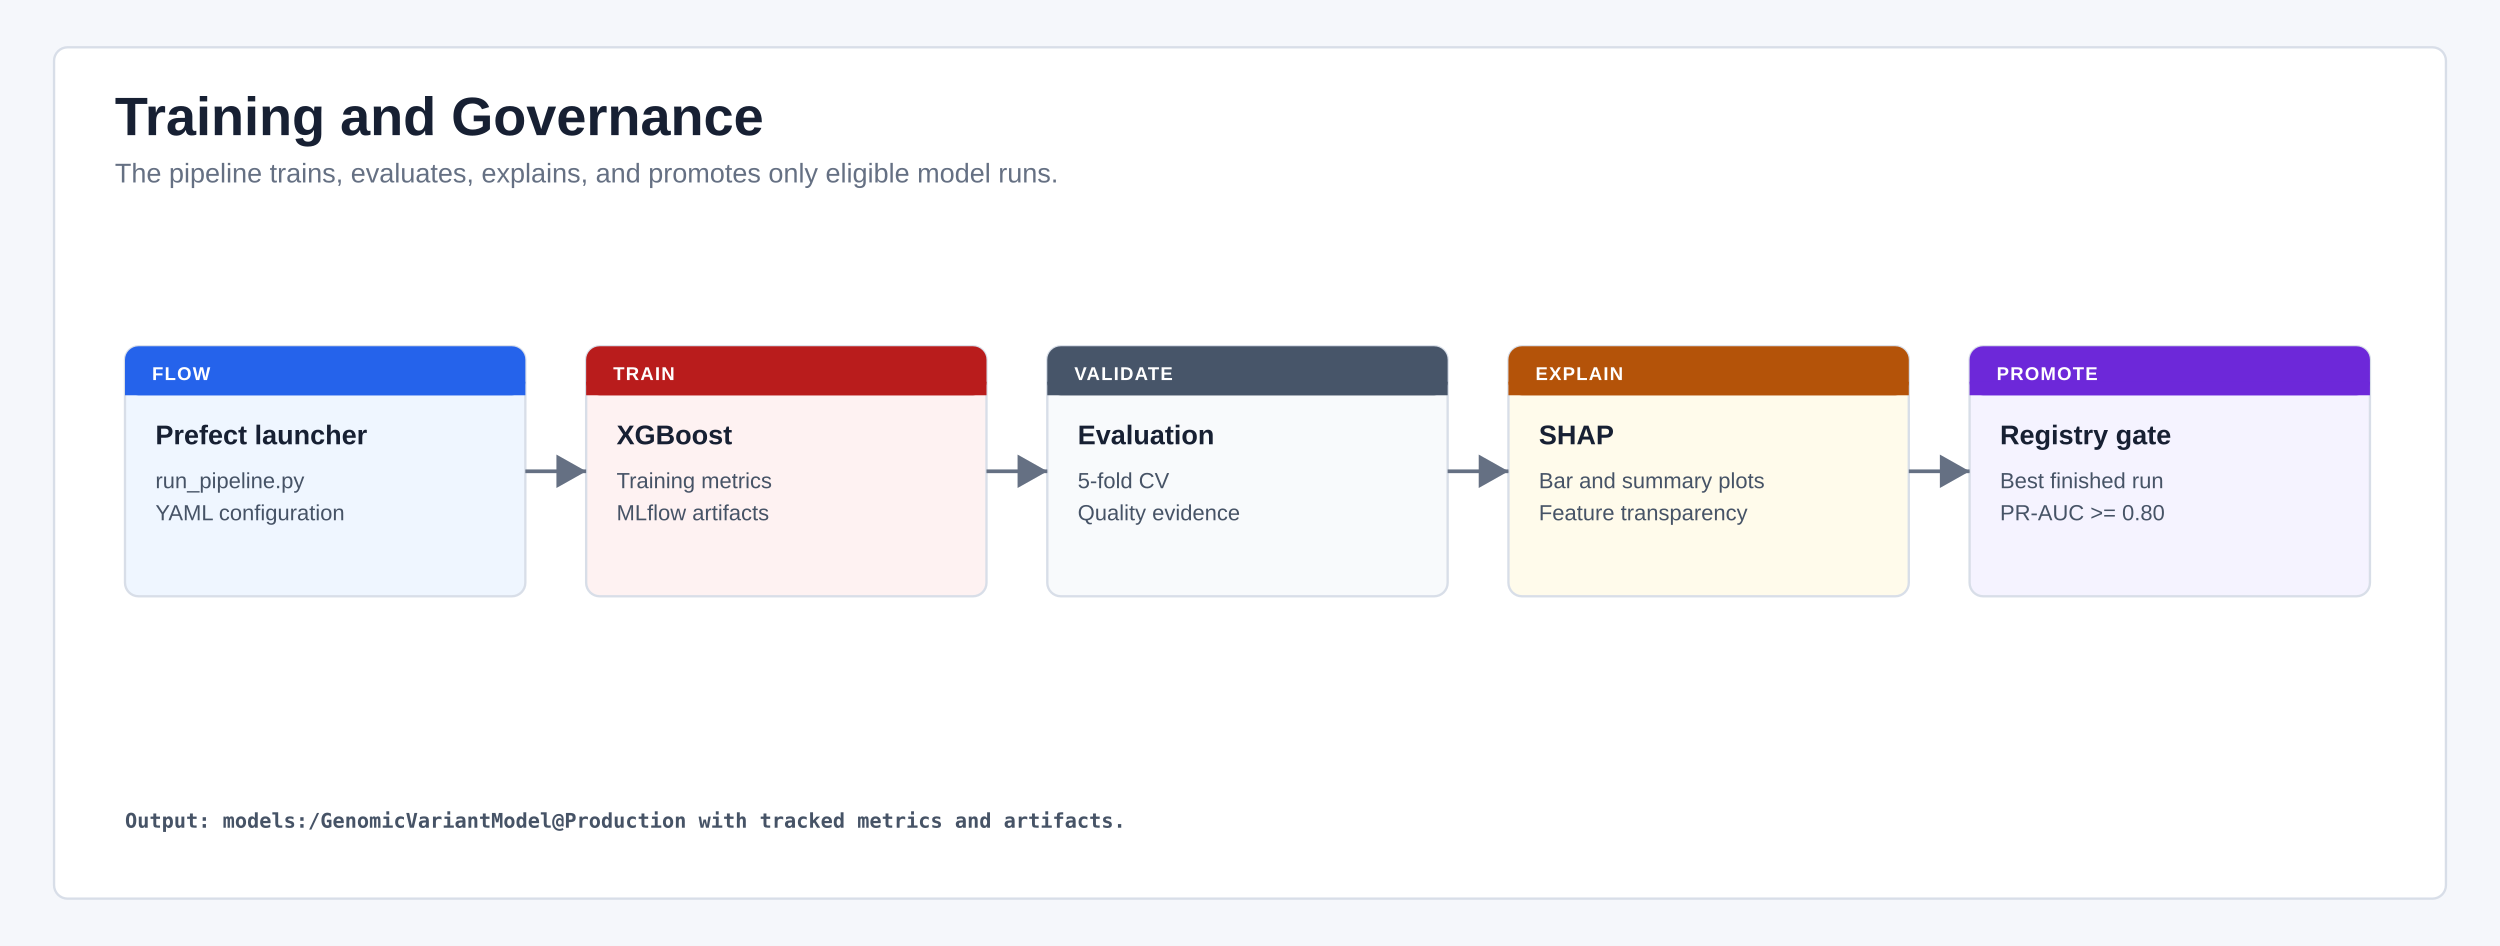
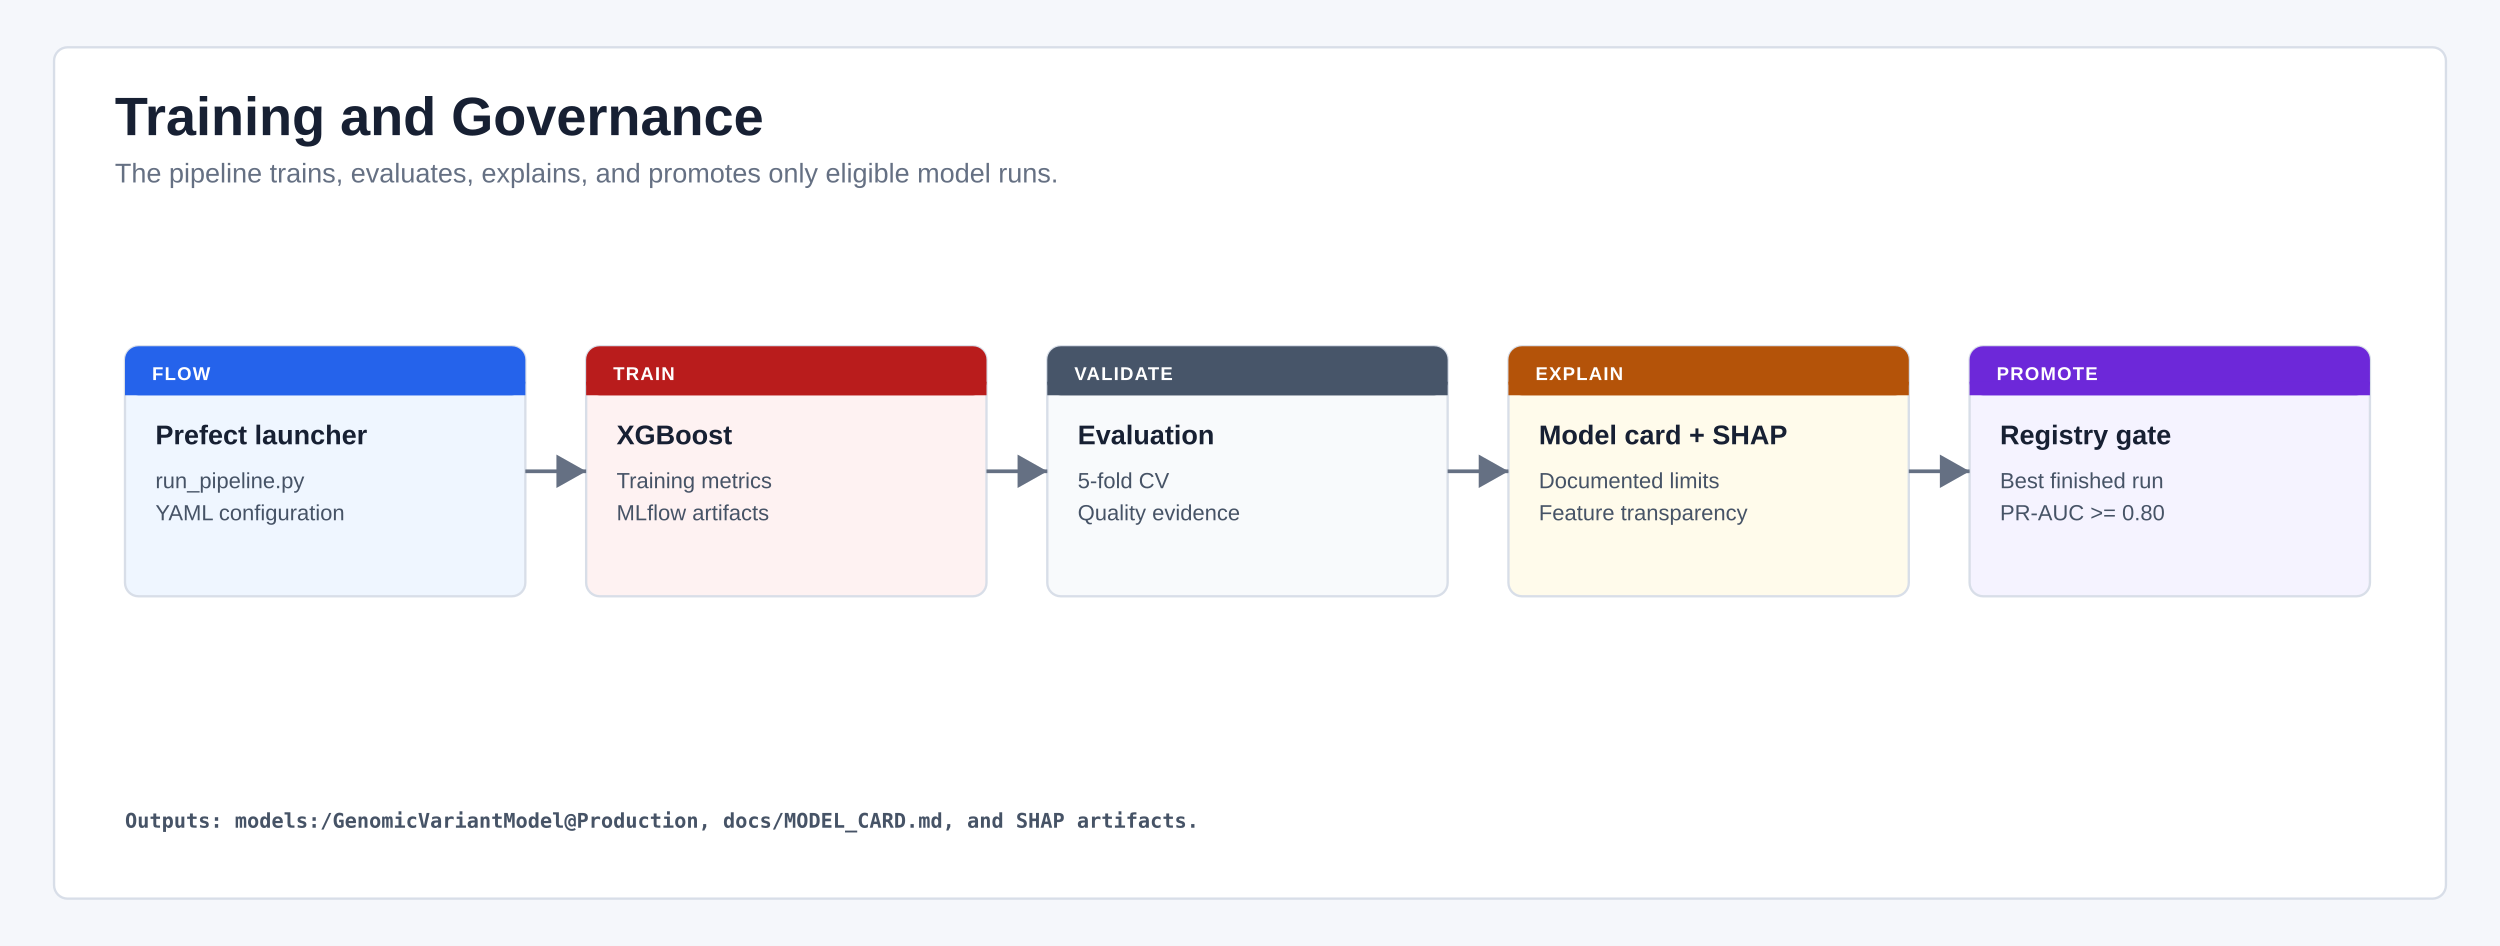
<svg xmlns="http://www.w3.org/2000/svg" width="1480" height="560" viewBox="0 0 1480 560" role="img" aria-labelledby="title desc">
  <defs>
    <style>
      .page { fill: #f5f7fb; }
      .panel { fill: #ffffff; stroke: #d8dee8; stroke-width: 1.4; }
      .title { font: 700 32px Arial, Helvetica, sans-serif; fill: #172033; }
      .subtitle { font: 400 16px Arial, Helvetica, sans-serif; fill: #657083; }
      .section { font: 700 15px Arial, Helvetica, sans-serif; fill: #172033; }
      .label { font: 700 11px Arial, Helvetica, sans-serif; fill: #ffffff; letter-spacing: .7px; }
      .box-title { font: 700 16px Arial, Helvetica, sans-serif; fill: #172033; }
      .body { font: 400 13px Arial, Helvetica, sans-serif; fill: #465366; }
      .caption { font: 600 12px Arial, Helvetica, sans-serif; fill: #657083; }
      .mono { font: 600 12px Consolas, Menlo, monospace; fill: #465366; }
      .arrow { stroke: #657083; stroke-width: 2.2; fill: none; marker-end: url(#arrow); }
      .arrow-soft { stroke: #98a2b3; stroke-width: 2; fill: none; stroke-dasharray: 7 7; marker-end: url(#arrow-soft); }
    </style>
    <marker id="arrow" markerWidth="11" markerHeight="11" refX="9" refY="5.5" orient="auto" markerUnits="strokeWidth">
      <path d="M1 1 L9 5.5 L1 10 Z" fill="#657083" />
    </marker>
    <marker id="arrow-soft" markerWidth="11" markerHeight="11" refX="9" refY="5.5" orient="auto" markerUnits="strokeWidth">
      <path d="M1 1 L9 5.5 L1 10 Z" fill="#98a2b3" />
    </marker>
  </defs>
  <rect class="page" width="100%" height="100%" />
  <rect class="panel" x="32" y="28" width="1416" height="504" rx="8" />
  <text class="title" x="68" y="80">Training and Governance</text>
  <text class="subtitle" x="68" y="108">The pipeline trains, evaluates, explains, and promotes only eligible model runs.</text>
  <g>
    <rect x="74" y="205" width="237" height="148" rx="8" fill="#eff6ff" stroke="#d8dee8" stroke-width="1.4" />
    <rect x="74" y="205" width="237" height="29" rx="8" fill="#2563eb" />
    <path d="M74 226 H311 V234 H74 Z" fill="#2563eb" />
    <text class="label" x="90" y="225">FLOW</text>
    <text class="box-title" x="92" y="263">Prefect launcher</text>
    <text class="body" x="92" y="289">run_pipeline.py</text>
    <text class="body" x="92" y="308">YAML configuration</text>
  </g>
  <g>
    <rect x="347" y="205" width="237" height="148" rx="8" fill="#fef2f2" stroke="#d8dee8" stroke-width="1.4" />
    <rect x="347" y="205" width="237" height="29" rx="8" fill="#b91c1c" />
    <path d="M347 226 H584 V234 H347 Z" fill="#b91c1c" />
    <text class="label" x="363" y="225">TRAIN</text>
    <text class="box-title" x="365" y="263">XGBoost</text>
    <text class="body" x="365" y="289">Training metrics</text>
    <text class="body" x="365" y="308">MLflow artifacts</text>
  </g>
  <g>
    <rect x="620" y="205" width="237" height="148" rx="8" fill="#f8fafc" stroke="#d8dee8" stroke-width="1.4" />
    <rect x="620" y="205" width="237" height="29" rx="8" fill="#475569" />
    <path d="M620 226 H857 V234 H620 Z" fill="#475569" />
    <text class="label" x="636" y="225">VALIDATE</text>
    <text class="box-title" x="638" y="263">Evaluation</text>
    <text class="body" x="638" y="289">5-fold CV</text>
    <text class="body" x="638" y="308">Quality evidence</text>
  </g>
  <g>
    <rect x="893" y="205" width="237" height="148" rx="8" fill="#fffbeb" stroke="#d8dee8" stroke-width="1.4" />
    <rect x="893" y="205" width="237" height="29" rx="8" fill="#b45309" />
    <path d="M893 226 H1130 V234 H893 Z" fill="#b45309" />
    <text class="label" x="909" y="225">EXPLAIN</text>
-     <text class="box-title" x="911" y="263">SHAP</text>
-     <text class="body" x="911" y="289">Bar and summary plots</text>
+     <text class="box-title" x="911" y="263">Model card + SHAP</text>
+     <text class="body" x="911" y="289">Documented limits</text>
    <text class="body" x="911" y="308">Feature transparency</text>
  </g>
  <g>
    <rect x="1166" y="205" width="237" height="148" rx="8" fill="#f5f3ff" stroke="#d8dee8" stroke-width="1.4" />
    <rect x="1166" y="205" width="237" height="29" rx="8" fill="#6d28d9" />
    <path d="M1166 226 H1403 V234 H1166 Z" fill="#6d28d9" />
    <text class="label" x="1182" y="225">PROMOTE</text>
    <text class="box-title" x="1184" y="263">Registry gate</text>
    <text class="body" x="1184" y="289">Best finished run</text>
    <text class="body" x="1184" y="308">PR-AUC &gt;= 0.80</text>
  </g>
  <path class="arrow" d="M311 279 L347 279" />
  <path class="arrow" d="M584 279 L620 279" />
  <path class="arrow" d="M857 279 L893 279" />
  <path class="arrow" d="M1130 279 L1166 279" />
-   <text class="mono" x="74" y="490">Output: models:/GenomicVariantModel@Production with tracked metrics and artifacts.</text>
+   <text class="mono" x="74" y="490">Outputs: models:/GenomicVariantModel@Production, docs/MODEL_CARD.md, and SHAP artifacts.</text>
</svg>
